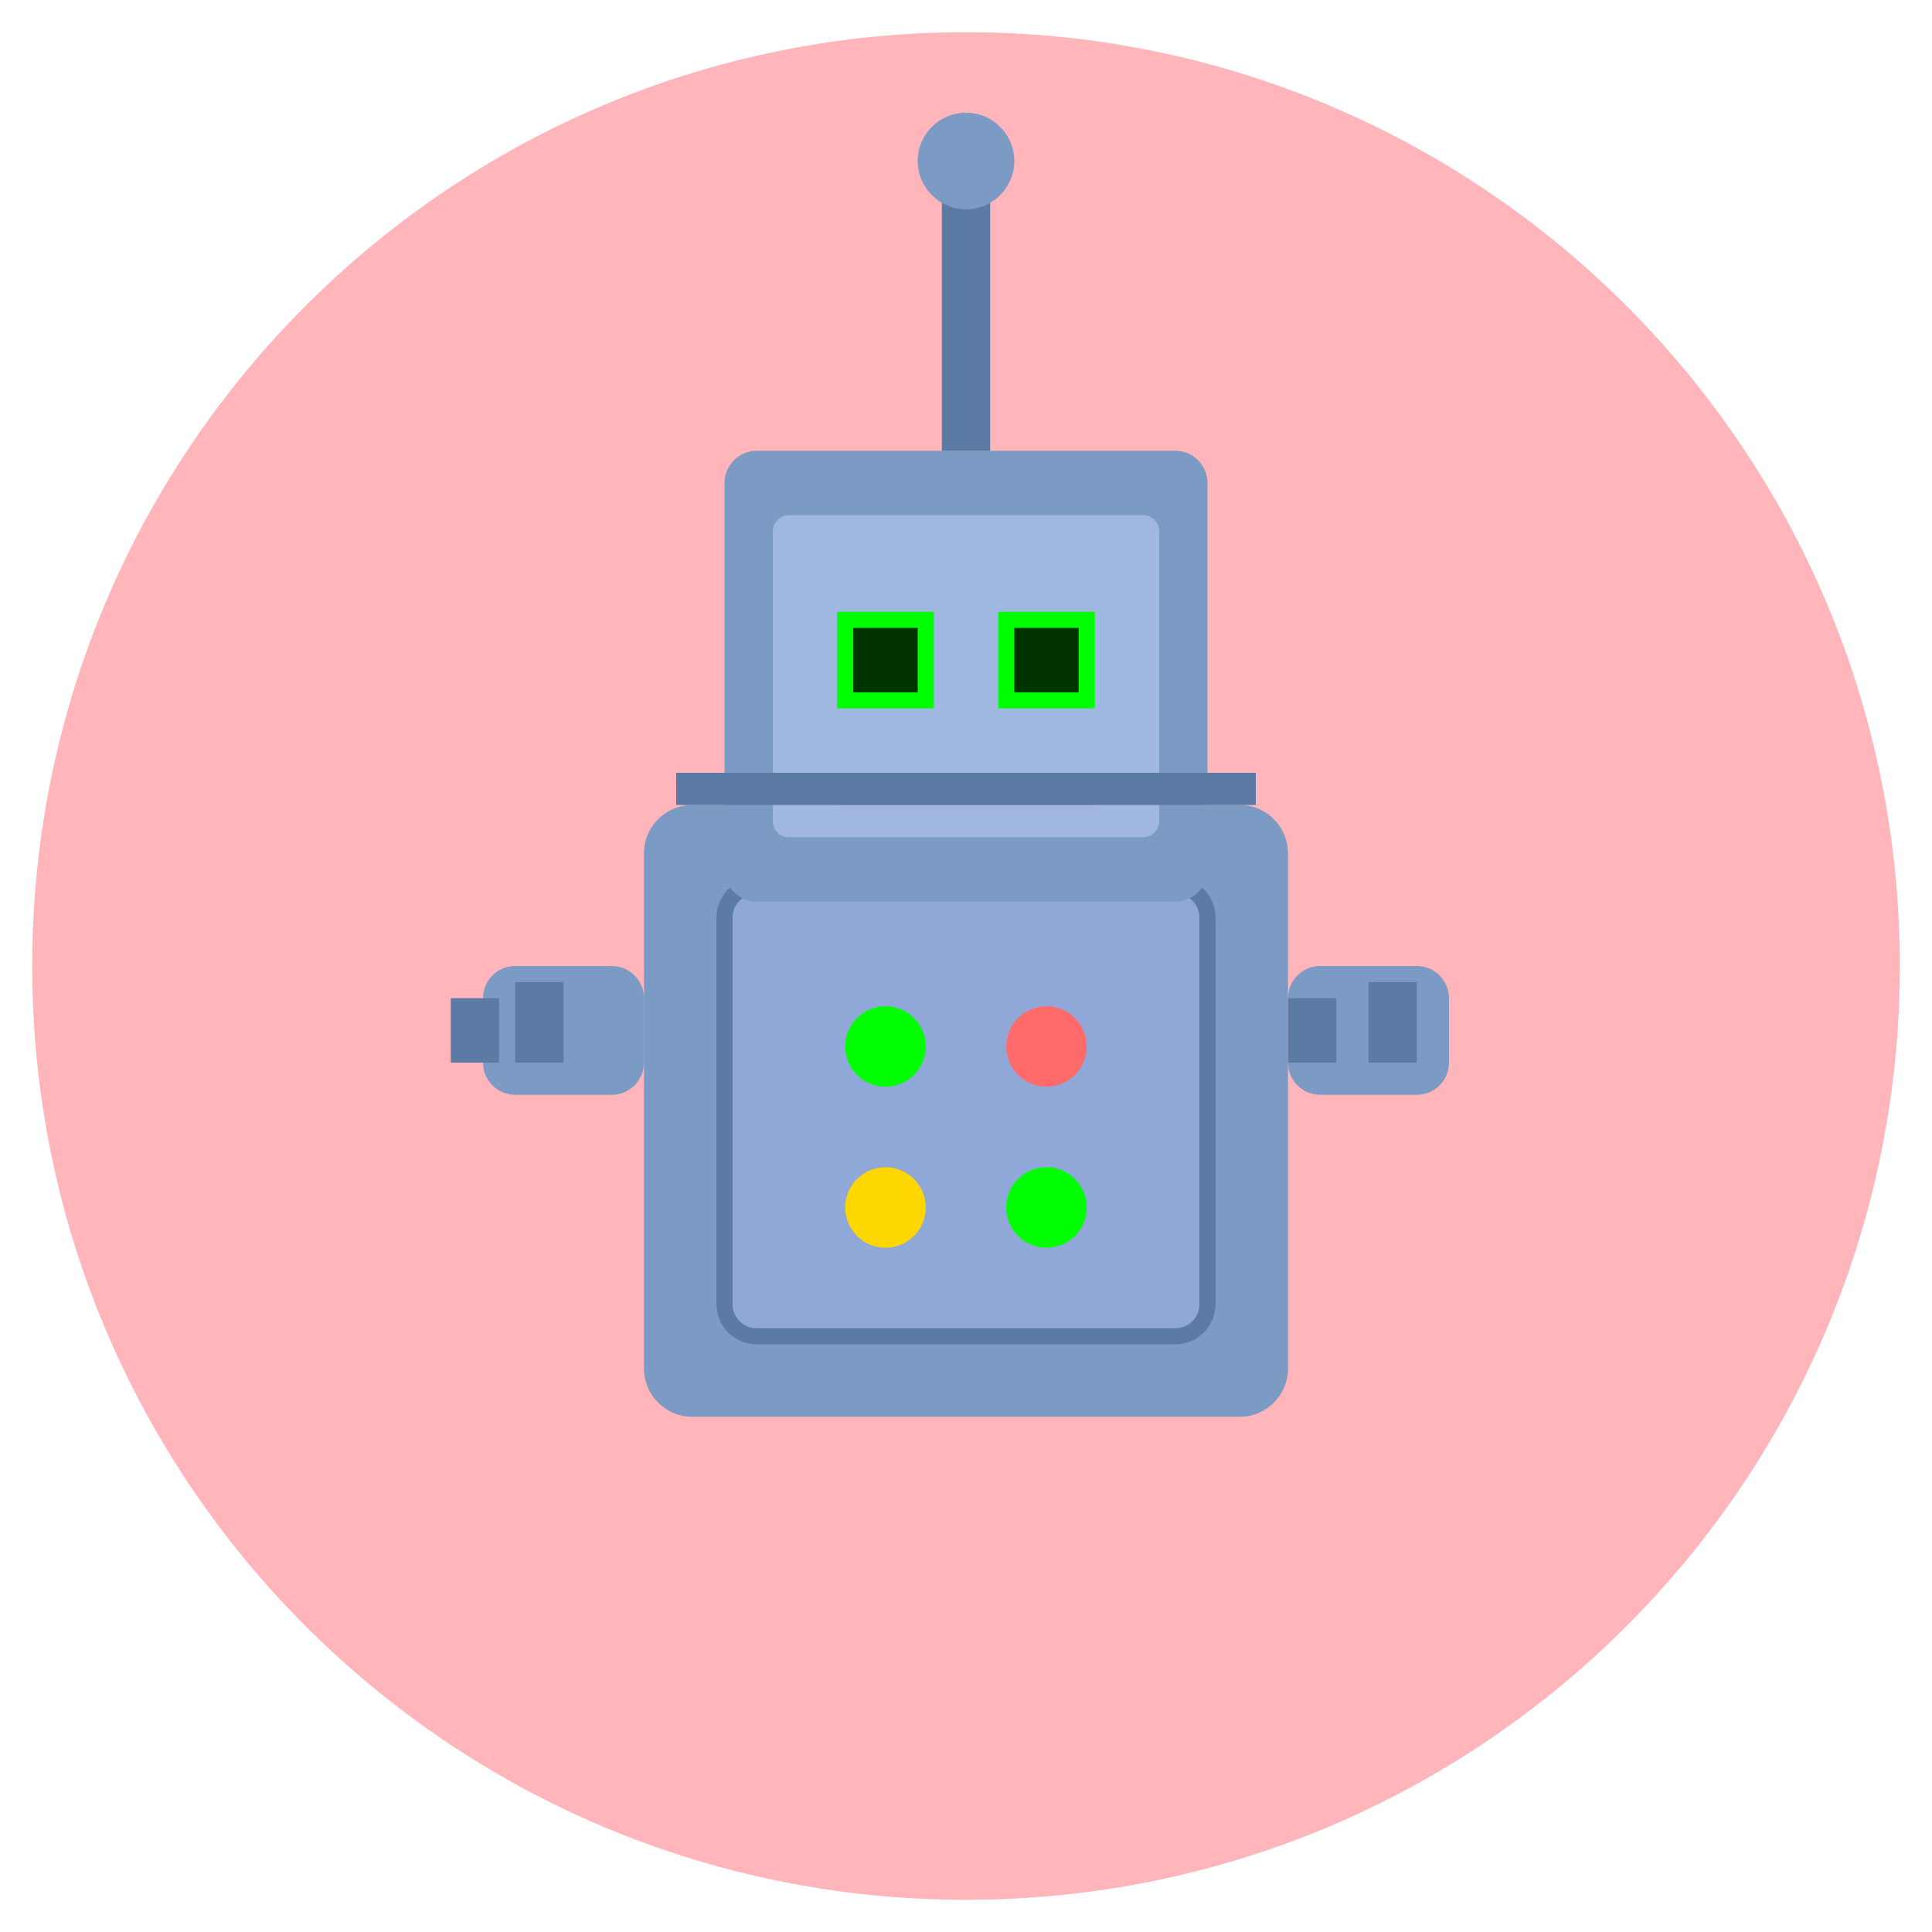
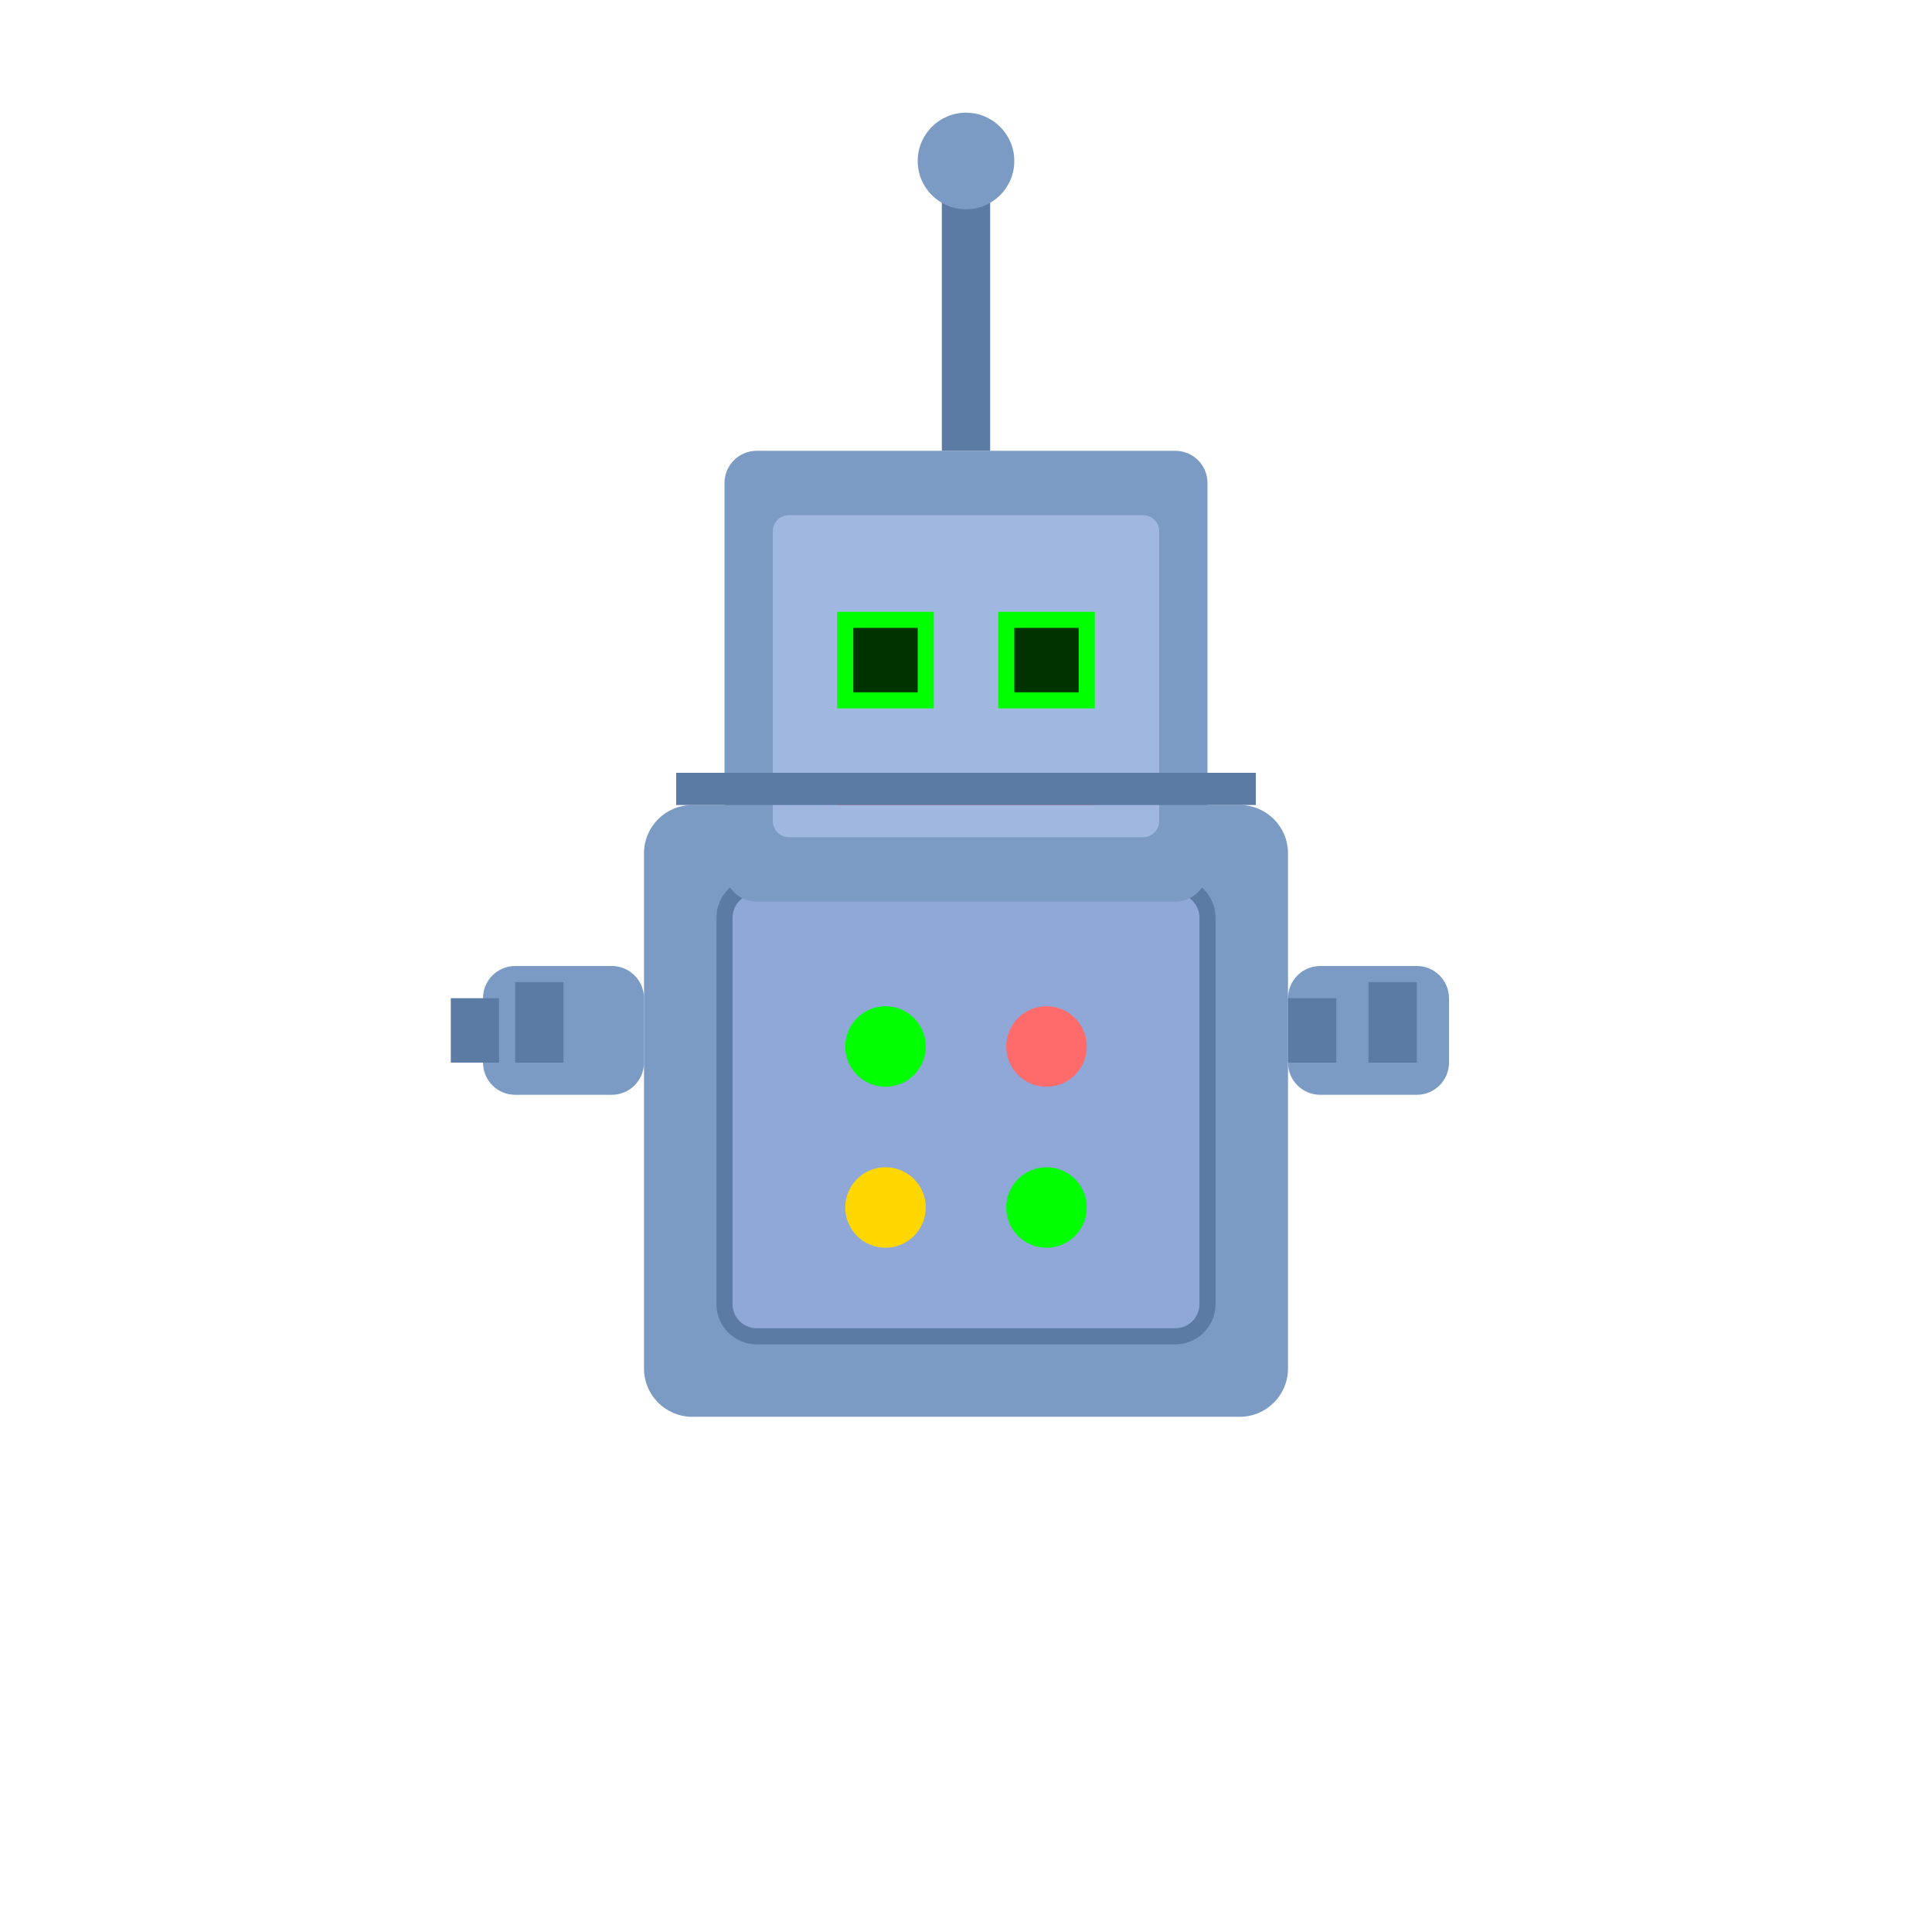
<svg xmlns="http://www.w3.org/2000/svg" viewBox="0 0 120 120">
-   <circle cx="60" cy="60" r="58" fill="#FFB5BA" />
  <rect x="40" y="50" width="40" height="38" rx="3" fill="#7B9BC4" />
  <rect x="45" y="55" width="30" height="28" rx="2" fill="#8FA8D8" stroke="#5B7BA4" stroke-width="1" />
  <circle cx="55" cy="65" r="2.5" fill="#00FF00" />
  <circle cx="65" cy="65" r="2.5" fill="#FF6B6B" />
  <circle cx="55" cy="75" r="2.5" fill="#FFD700" />
  <circle cx="65" cy="75" r="2.5" fill="#00FF00" />
  <rect x="45" y="28" width="30" height="28" rx="2" fill="#7B9BC4" />
  <rect x="48" y="32" width="24" height="20" rx="1" fill="#A0B8E0" />
  <rect x="52" y="38" width="6" height="6" fill="#00FF00" />
  <rect x="53" y="39" width="4" height="4" fill="#003300" />
  <rect x="62" y="38" width="6" height="6" fill="#00FF00" />
  <rect x="63" y="39" width="4" height="4" fill="#003300" />
  <rect x="52" y="48" width="16" height="2" fill="#FF6B6B" />
  <line x1="60" y1="28" x2="60" y2="12" stroke="#5B7BA4" stroke-width="3" />
  <circle cx="60" cy="10" r="3" fill="#7B9BC4" />
  <rect x="30" y="60" width="10" height="8" rx="2" fill="#7B9BC4" />
  <rect x="80" y="60" width="10" height="8" rx="2" fill="#7B9BC4" />
  <rect x="28" y="62" width="3" height="4" fill="#5B7BA4" />
  <rect x="32" y="61" width="3" height="5" fill="#5B7BA4" />
  <rect x="80" y="62" width="3" height="4" fill="#5B7BA4" />
  <rect x="85" y="61" width="3" height="5" fill="#5B7BA4" />
  <rect x="42" y="48" width="36" height="2" fill="#5B7BA4" />
</svg>
